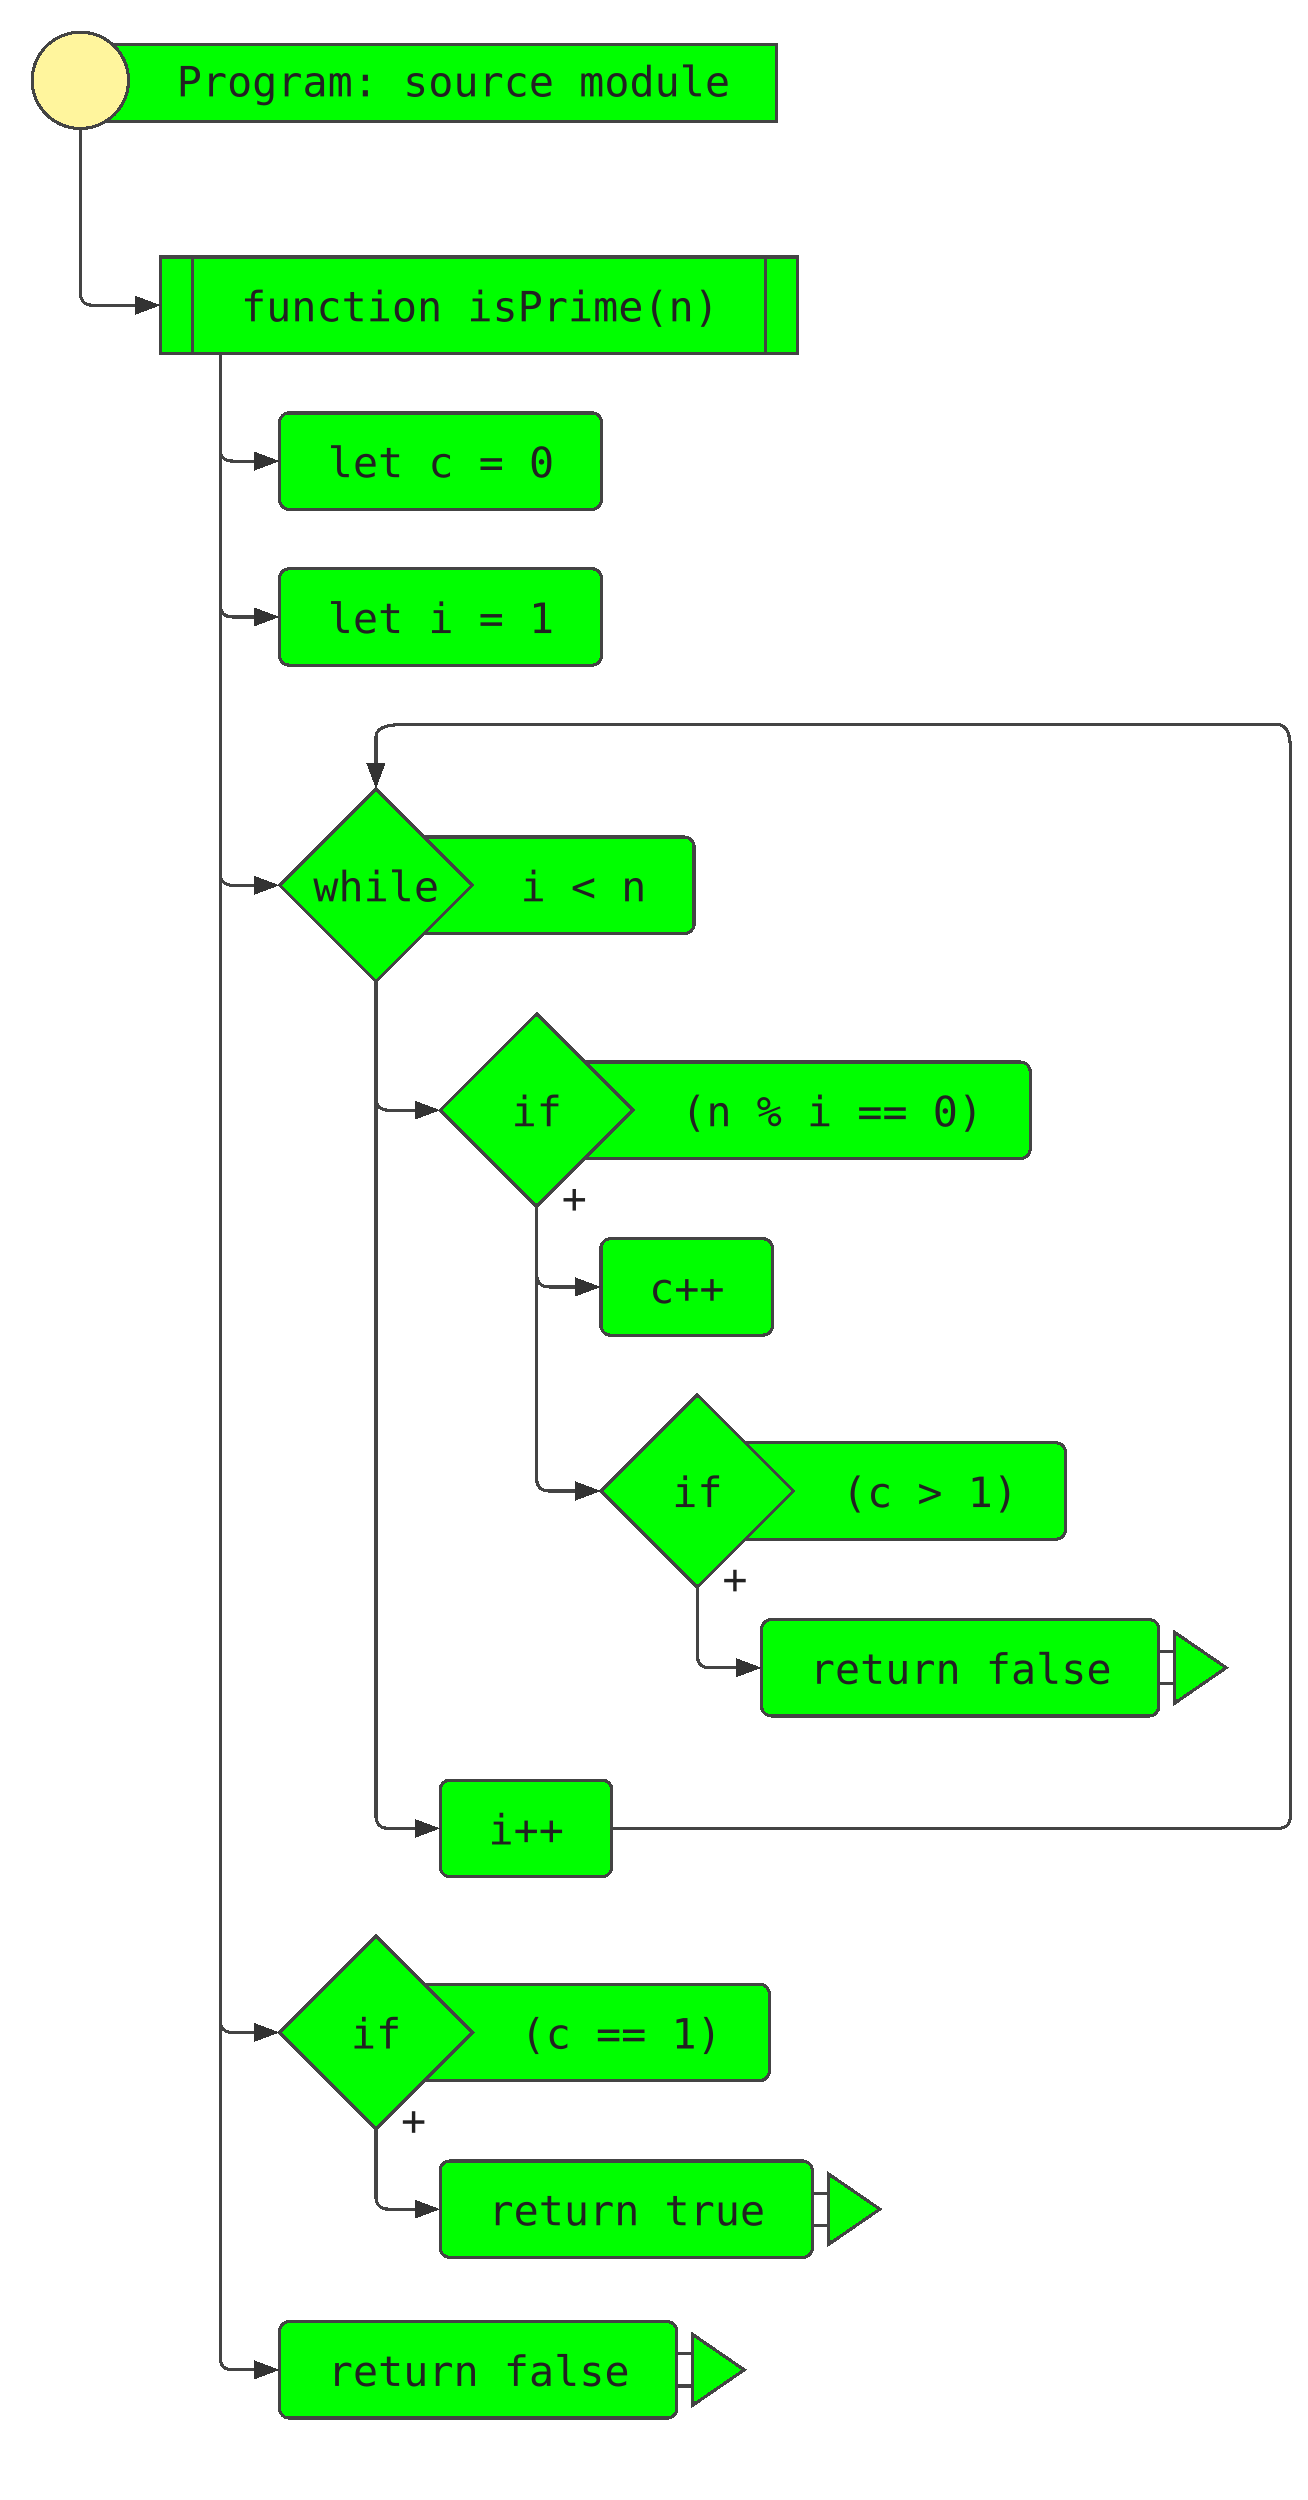
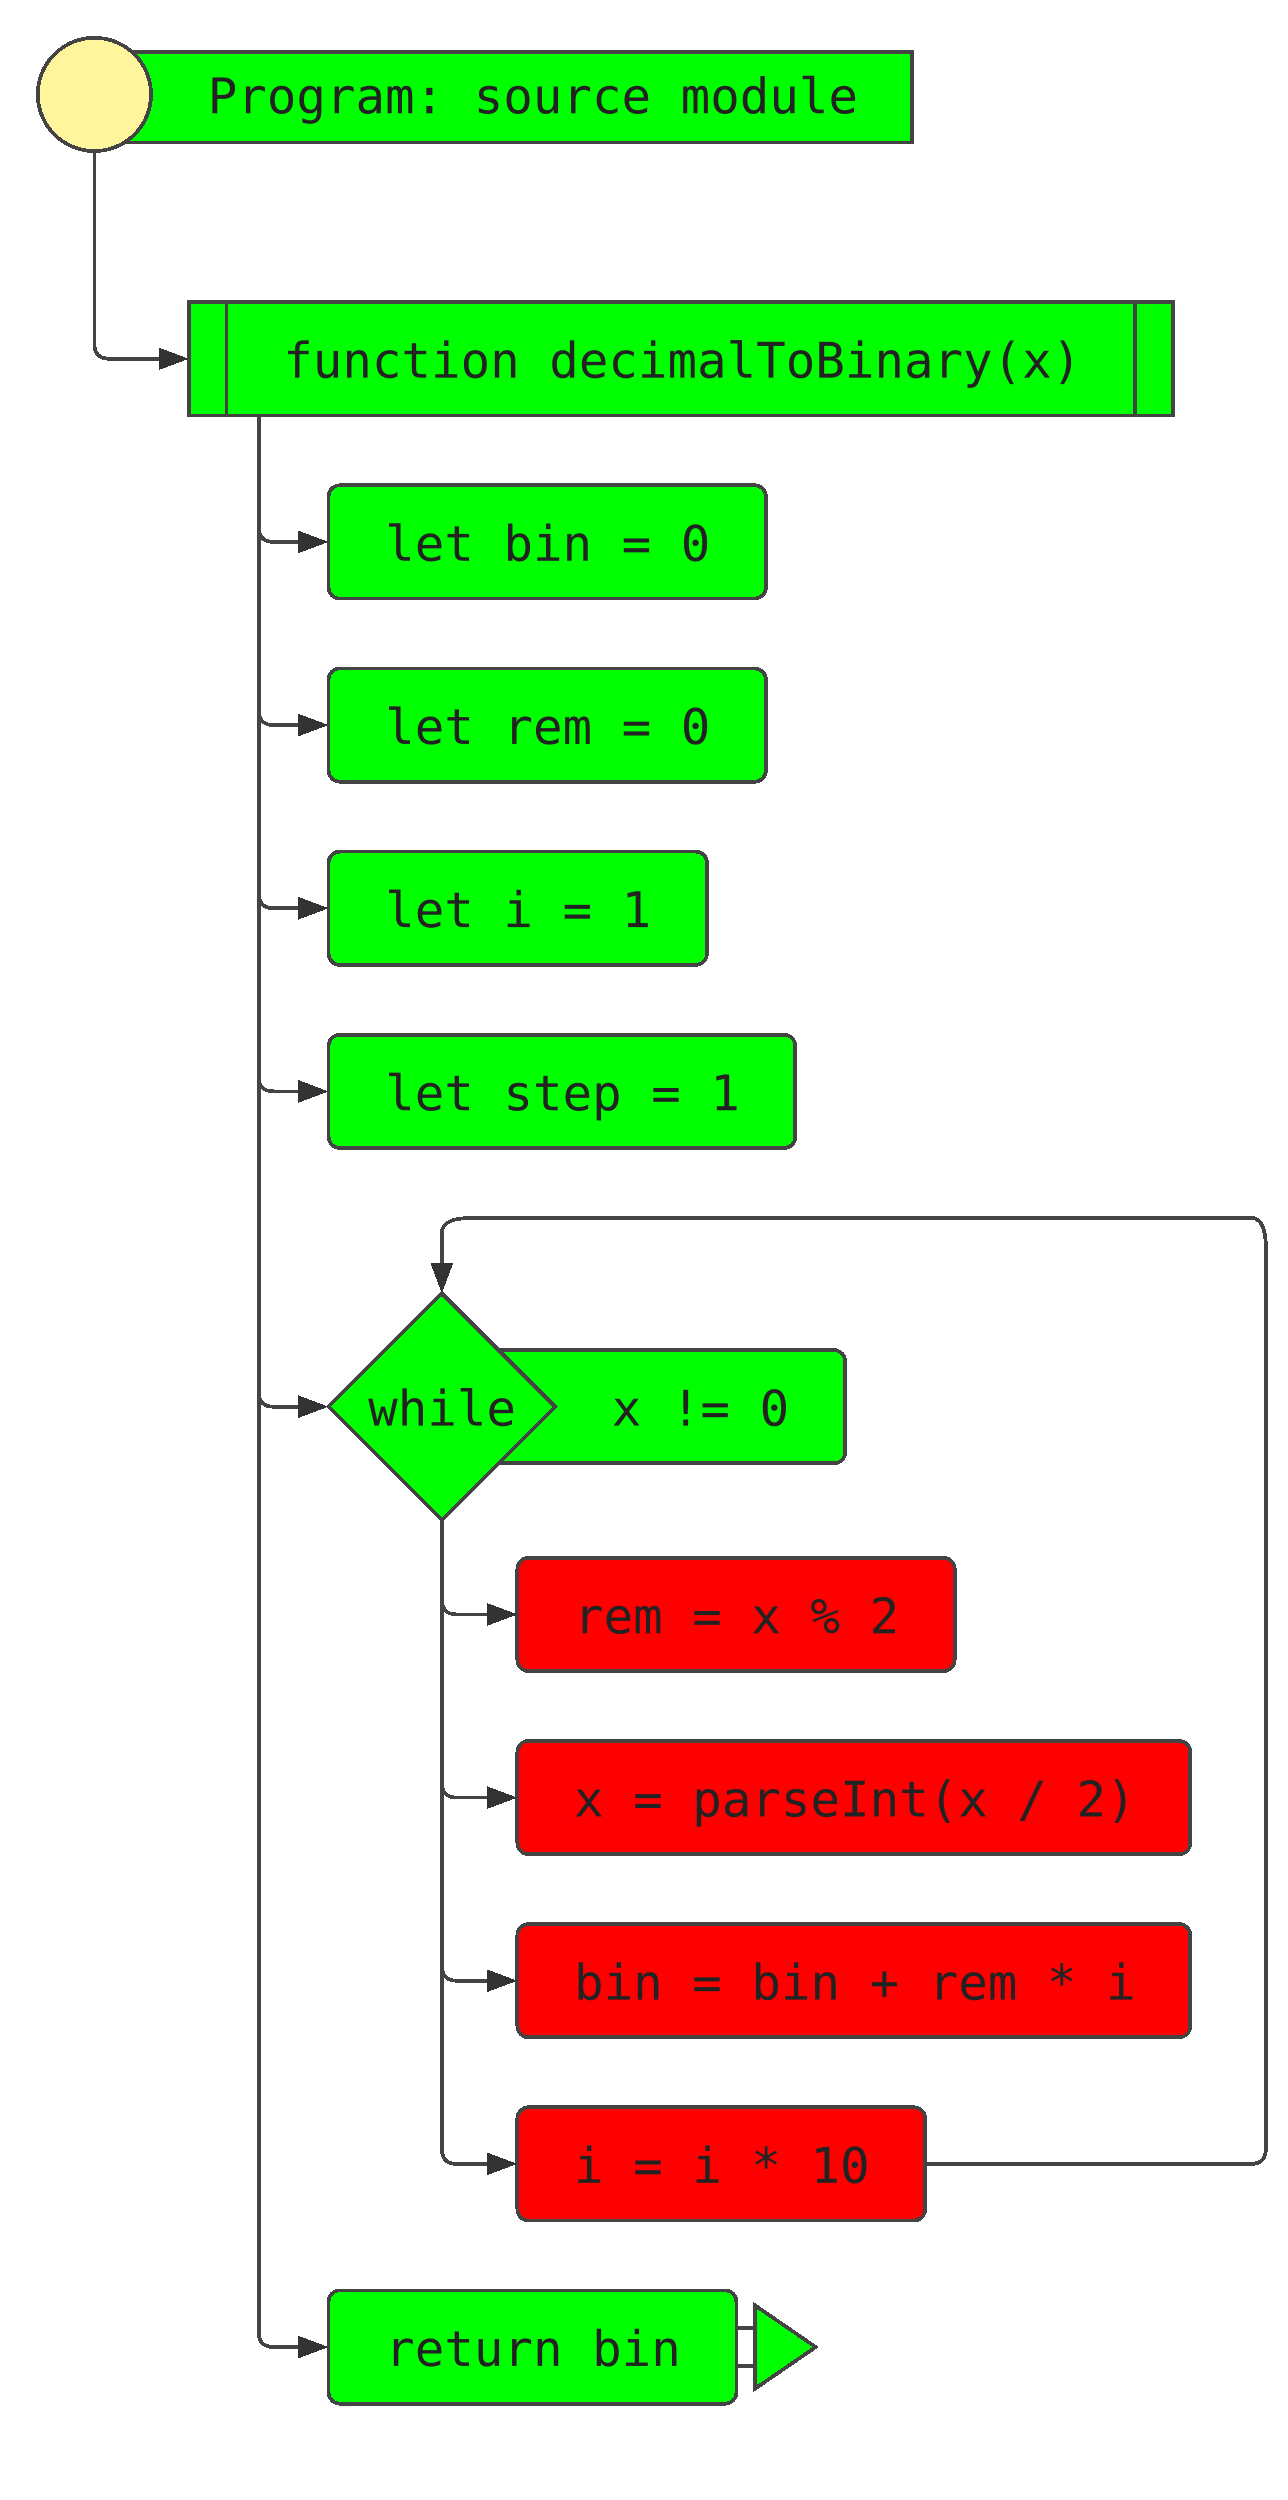
- <svg xmlns="http://www.w3.org/2000/svg" xmlns:ns1="http://svgjs.dev/svgjs" width="407" height="778" shape-rendering="optimizeSpeed">
+ <svg xmlns="http://www.w3.org/2000/svg" xmlns:ns1="http://svgjs.dev/svgjs" width="341" height="662" shape-rendering="optimizeSpeed">
  <g>
-     <rect x="50" y="80" width="198.2" height="30" style="fill: rgb(0,255,0); stroke: #444; stroke-width: 1;" />
+     <rect x="50" y="80" width="260.6" height="30" style="fill: rgb(0,255,0); stroke: #444; stroke-width: 1;" />
    <line x1="60" y1="80" x2="60" y2="110" style="fill:#a5d6a7; stroke:#444; stroke-width:1" />
-     <line x1="238.2" y1="80" x2="238.2" y2="110" style="fill:#a5d6a7; stroke:#444; stroke-width:1" />
+     <line x1="300.6" y1="80" x2="300.6" y2="110" style="fill:#a5d6a7; stroke:#444; stroke-width:1" />
    <text x="75" y="100" font-family="monospace" font-size="13" fill="#222" ns1:data="{&quot;leading&quot;:&quot;1.3&quot;}">
-       <tspan x="75" y="100">function isPrime(n)</tspan>
+       <tspan x="75" y="100">function decimalToBinary(x)</tspan>
    </text>
  </g>
  <g>
-     <rect x="87" y="128.5" width="100.2" height="30" rx="3" ry="3" style="fill: rgb(0,255,0); stroke: #444; stroke-width: 1;" />
+     <rect x="87" y="128.5" width="115.8" height="30" rx="3" ry="3" style="fill: rgb(0,255,0); stroke: #444; stroke-width: 1;" />
    <text x="102" y="148.5" font-family="monospace" font-size="13" fill="#222" ns1:data="{&quot;leading&quot;:&quot;1.3&quot;}">
-       <tspan x="102" y="148.5">let c = 0</tspan>
+       <tspan x="102" y="148.5">let bin = 0</tspan>
    </text>
  </g>
  <g>
-     <rect x="87" y="177" width="100.2" height="30" rx="3" ry="3" style="fill: rgb(0,255,0); stroke: #444; stroke-width: 1;" />
+     <rect x="87" y="177" width="115.8" height="30" rx="3" ry="3" style="fill: rgb(0,255,0); stroke: #444; stroke-width: 1;" />
    <text x="102" y="197" font-family="monospace" font-size="13" fill="#222" ns1:data="{&quot;leading&quot;:&quot;1.3&quot;}">
-       <tspan x="102" y="197">let i = 1</tspan>
+       <tspan x="102" y="197">let rem = 0</tspan>
    </text>
  </g>
  <g>
-     <rect x="117" y="260.5" width="99" height="30" rx="3" ry="3" style="fill: rgb(0,255,0); stroke: #444; stroke-width: 1;" />
-     <polygon points="87,275.5 117,245.5 147,275.5 117,305.5" style="fill: rgb(0,255,0); stroke: #444; stroke-width: 1;" />
-     <text x="162" y="280.5" font-family="monospace" font-size="13" fill="#222" ns1:data="{&quot;leading&quot;:&quot;1.3&quot;}">
-       <tspan x="162" y="280.5">i &lt; n</tspan>
-     </text>
-     <text x="97.5" y="280.5" font-family="monospace" font-size="13" fill="#222" ns1:data="{&quot;leading&quot;:&quot;1.3&quot;}">while</text>
-   </g>
-   <g>
-     <rect x="167" y="330.5" width="153.6" height="30" rx="3" ry="3" style="fill: rgb(0,255,0); stroke: #444; stroke-width: 1;" />
-     <polygon points="137,345.5 167,315.5 197,345.5 167,375.5" style="fill: rgb(0,255,0); stroke: #444; stroke-width: 1;" />
-     <text x="212" y="350.5" font-family="monospace" font-size="13" fill="#222" ns1:data="{&quot;leading&quot;:&quot;1.3&quot;}">
-       <tspan x="212" y="350.5">(n % i == 0)</tspan>
-     </text>
-     <text x="159.2" y="350.5" font-family="monospace" font-size="13" fill="#222" ns1:data="{&quot;leading&quot;:&quot;1.3&quot;}">if</text>
-     <text x="174.8" y="377.45" font-family="monospace" font-size="13" fill="#222" ns1:data="{&quot;leading&quot;:&quot;1.3&quot;}">+</text>
-   </g>
-   <g>
-     <rect x="187" y="385.5" width="53.4" height="30" rx="3" ry="3" style="fill: rgb(0,255,0); stroke: #444; stroke-width: 1;" />
-     <text x="202" y="405.5" font-family="monospace" font-size="13" fill="#222" ns1:data="{&quot;leading&quot;:&quot;1.3&quot;}">
-       <tspan x="202" y="405.5">c++</tspan>
+     <rect x="87" y="225.5" width="100.2" height="30" rx="3" ry="3" style="fill: rgb(0,255,0); stroke: #444; stroke-width: 1;" />
+     <text x="102" y="245.5" font-family="monospace" font-size="13" fill="#222" ns1:data="{&quot;leading&quot;:&quot;1.3&quot;}">
+       <tspan x="102" y="245.5">let i = 1</tspan>
    </text>
  </g>
  <g>
-     <rect x="217" y="449" width="114.6" height="30" rx="3" ry="3" style="fill: rgb(0,255,0); stroke: #444; stroke-width: 1;" />
-     <polygon points="187,464 217,434 247,464 217,494" style="fill: rgb(0,255,0); stroke: #444; stroke-width: 1;" />
-     <text x="262" y="469" font-family="monospace" font-size="13" fill="#222" ns1:data="{&quot;leading&quot;:&quot;1.3&quot;}">
-       <tspan x="262" y="469">(c &gt; 1)</tspan>
-     </text>
-     <text x="209.2" y="469" font-family="monospace" font-size="13" fill="#222" ns1:data="{&quot;leading&quot;:&quot;1.3&quot;}">if</text>
-     <text x="224.8" y="495.95" font-family="monospace" font-size="13" fill="#222" ns1:data="{&quot;leading&quot;:&quot;1.3&quot;}">+</text>
-   </g>
-   <g>
-     <rect x="237" y="504" width="123.6" height="30" rx="3" ry="3" style="fill: rgb(0,255,0); stroke: #444; stroke-width: 1;" />
-     <line x1="360.6" y1="514" x2="365.6" y2="514" style="fill:#a5d6a7; stroke:#444; stroke-width:1" />
-     <line x1="360.6" y1="524" x2="365.6" y2="524" style="fill:#a5d6a7; stroke:#444; stroke-width:1" />
-     <path d="M365.6, 508 L381.6, 519 L365.6, 530 Z" fill="#a5d6a7" stroke="#444" stroke-width="1" style="fill: rgb(0,255,0);" />
-     <text x="252" y="524" font-family="monospace" font-size="13" fill="#222" ns1:data="{&quot;leading&quot;:&quot;1.3&quot;}">
-       <tspan x="252" y="524">return false</tspan>
+     <rect x="87" y="274" width="123.6" height="30" rx="3" ry="3" style="fill: rgb(0,255,0); stroke: #444; stroke-width: 1;" />
+     <text x="102" y="294" font-family="monospace" font-size="13" fill="#222" ns1:data="{&quot;leading&quot;:&quot;1.3&quot;}">
+       <tspan x="102" y="294">let step = 1</tspan>
    </text>
  </g>
  <g>
-     <rect x="137" y="554" width="53.4" height="30" rx="3" ry="3" style="fill: rgb(0,255,0); stroke: #444; stroke-width: 1;" />
-     <text x="152" y="574" font-family="monospace" font-size="13" fill="#222" ns1:data="{&quot;leading&quot;:&quot;1.3&quot;}">
-       <tspan x="152" y="574">i++</tspan>
+     <rect x="117" y="357.5" width="106.8" height="30" rx="3" ry="3" style="fill: rgb(0,255,0); stroke: #444; stroke-width: 1;" />
+     <polygon points="87,372.5 117,342.5 147,372.5 117,402.5" style="fill: rgb(0,255,0); stroke: #444; stroke-width: 1;" />
+     <text x="162" y="377.5" font-family="monospace" font-size="13" fill="#222" ns1:data="{&quot;leading&quot;:&quot;1.3&quot;}">
+       <tspan x="162" y="377.5">x != 0</tspan>
+     </text>
+     <text x="97.5" y="377.5" font-family="monospace" font-size="13" fill="#222" ns1:data="{&quot;leading&quot;:&quot;1.3&quot;}">while</text>
+   </g>
+   <g>
+     <rect x="137" y="412.5" width="115.8" height="30" rx="3" ry="3" style="fill: rgb(255,0,0); stroke: #444; stroke-width: 1;" />
+     <text x="152" y="432.5" font-family="monospace" font-size="13" fill="#222" ns1:data="{&quot;leading&quot;:&quot;1.3&quot;}">
+       <tspan x="152" y="432.5">rem = x % 2</tspan>
    </text>
  </g>
  <g>
-     <rect x="117" y="617.5" width="122.4" height="30" rx="3" ry="3" style="fill: rgb(0,255,0); stroke: #444; stroke-width: 1;" />
-     <polygon points="87,632.5 117,602.5 147,632.5 117,662.5" style="fill: rgb(0,255,0); stroke: #444; stroke-width: 1;" />
-     <text x="162" y="637.5" font-family="monospace" font-size="13" fill="#222" ns1:data="{&quot;leading&quot;:&quot;1.3&quot;}">
-       <tspan x="162" y="637.5">(c == 1)</tspan>
-     </text>
-     <text x="109.2" y="637.5" font-family="monospace" font-size="13" fill="#222" ns1:data="{&quot;leading&quot;:&quot;1.3&quot;}">if</text>
-     <text x="124.8" y="664.45" font-family="monospace" font-size="13" fill="#222" ns1:data="{&quot;leading&quot;:&quot;1.3&quot;}">+</text>
-   </g>
-   <g>
-     <rect x="137" y="672.5" width="115.8" height="30" rx="3" ry="3" style="fill: rgb(0,255,0); stroke: #444; stroke-width: 1;" />
-     <line x1="252.8" y1="682.5" x2="257.8" y2="682.5" style="fill:#a5d6a7; stroke:#444; stroke-width:1" />
-     <line x1="252.8" y1="692.5" x2="257.8" y2="692.5" style="fill:#a5d6a7; stroke:#444; stroke-width:1" />
-     <path d="M257.8, 676.5 L273.8, 687.5 L257.8, 698.5 Z" fill="#a5d6a7" stroke="#444" stroke-width="1" style="fill: rgb(0,255,0);" />
-     <text x="152" y="692.5" font-family="monospace" font-size="13" fill="#222" ns1:data="{&quot;leading&quot;:&quot;1.3&quot;}">
-       <tspan x="152" y="692.5">return true</tspan>
+     <rect x="137" y="461" width="178.2" height="30" rx="3" ry="3" style="fill: rgb(255,0,0); stroke: #444; stroke-width: 1;" />
+     <text x="152" y="481" font-family="monospace" font-size="13" fill="#222" ns1:data="{&quot;leading&quot;:&quot;1.3&quot;}">
+       <tspan x="152" y="481">x = parseInt(x / 2)</tspan>
    </text>
  </g>
  <g>
-     <rect x="87" y="722.5" width="123.6" height="30" rx="3" ry="3" style="fill: rgb(0,255,0); stroke: #444; stroke-width: 1;" />
-     <line x1="210.6" y1="732.5" x2="215.6" y2="732.5" style="fill:#a5d6a7; stroke:#444; stroke-width:1" />
-     <line x1="210.6" y1="742.5" x2="215.6" y2="742.5" style="fill:#a5d6a7; stroke:#444; stroke-width:1" />
-     <path d="M215.6, 726.5 L231.6, 737.5 L215.6, 748.5 Z" fill="#a5d6a7" stroke="#444" stroke-width="1" style="fill: rgb(0,255,0);" />
-     <text x="102" y="742.5" font-family="monospace" font-size="13" fill="#222" ns1:data="{&quot;leading&quot;:&quot;1.3&quot;}">
-       <tspan x="102" y="742.5">return false</tspan>
+     <rect x="137" y="509.5" width="178.2" height="30" rx="3" ry="3" style="fill: rgb(255,0,0); stroke: #444; stroke-width: 1;" />
+     <text x="152" y="529.5" font-family="monospace" font-size="13" fill="#222" ns1:data="{&quot;leading&quot;:&quot;1.3&quot;}">
+       <tspan x="152" y="529.5">bin = bin + rem * i</tspan>
+     </text>
+   </g>
+   <g>
+     <rect x="137" y="558" width="108" height="30" rx="3" ry="3" style="fill: rgb(255,0,0); stroke: #444; stroke-width: 1;" />
+     <text x="152" y="578" font-family="monospace" font-size="13" fill="#222" ns1:data="{&quot;leading&quot;:&quot;1.3&quot;}">
+       <tspan x="152" y="578">i = i * 10</tspan>
+     </text>
+   </g>
+   <g>
+     <rect x="87" y="606.5" width="108" height="30" rx="3" ry="3" style="fill: rgb(0,255,0); stroke: #444; stroke-width: 1;" />
+     <line x1="195" y1="616.5" x2="200" y2="616.5" style="fill:#a5d6a7; stroke:#444; stroke-width:1" />
+     <line x1="195" y1="626.5" x2="200" y2="626.5" style="fill:#a5d6a7; stroke:#444; stroke-width:1" />
+     <path d="M200, 610.5 L216, 621.5 L200, 632.5 Z" fill="#a5d6a7" stroke="#444" stroke-width="1" style="fill: rgb(0,255,0);" />
+     <text x="102" y="626.5" font-family="monospace" font-size="13" fill="#222" ns1:data="{&quot;leading&quot;:&quot;1.3&quot;}">
+       <tspan x="102" y="626.5">return bin</tspan>
    </text>
  </g>
  <g>
    <rect x="25" y="13.75" width="216.6" height="24" style="fill: rgb(0,255,0); stroke: #444; stroke-width: 1;" />
    <circle cx="25" cy="25" r="15" style="fill:#fff59d; stroke:#444; stroke-width:1" />
    <text x="55" y="30" font-family="monospace" font-size="13" fill="#222" ns1:data="{&quot;leading&quot;:&quot;1.3&quot;}">
      <tspan x="55" y="30">Program: source module</tspan>
    </text>
  </g>
  <g>
    <path d="M25, 40 L25 91 Q25 95                 29 95                 L42 95 " style="fill:none; stroke:#444; stroke-width:1" />
    <path d="M42, 92 L50, 95 L42, 98 Z" fill="#333" />
  </g>
  <g>
    <path d="M68.5, 110 L68.5 139.5 Q68.5 143.5                 72.5 143.5                 L79 143.5 " style="fill:none; stroke:#444; stroke-width:1" />
    <path d="M79, 140.5 L87, 143.5 L79, 146.5 Z" fill="#333" />
  </g>
  <g>
    <path d="M68.5, 110 L68.5 188 Q68.5 192                 72.5 192                 L79 192 " style="fill:none; stroke:#444; stroke-width:1" />
    <path d="M79, 189 L87, 192 L79, 195 Z" fill="#333" />
  </g>
  <g>
-     <path d="M68.5, 110 L68.5 271.5 Q68.5 275.5                 72.5 275.5                 L79 275.5 " style="fill:none; stroke:#444; stroke-width:1" />
-     <path d="M79, 272.5 L87, 275.5 L79, 278.5 Z" fill="#333" />
+     <path d="M68.5, 110 L68.5 236.5 Q68.5 240.5                 72.5 240.5                 L79 240.5 " style="fill:none; stroke:#444; stroke-width:1" />
+     <path d="M79, 237.5 L87, 240.5 L79, 243.5 Z" fill="#333" />
  </g>
  <g>
-     <path d="M117, 305.5 L117 341.5 Q117 345.5                 121 345.5                 L129 345.5 " style="fill:none; stroke:#444; stroke-width:1" />
-     <path d="M129, 342.5 L137, 345.5 L129, 348.5 Z" fill="#333" />
+     <path d="M68.5, 110 L68.5 285 Q68.5 289                 72.5 289                 L79 289 " style="fill:none; stroke:#444; stroke-width:1" />
+     <path d="M79, 286 L87, 289 L79, 292 Z" fill="#333" />
  </g>
  <g>
-     <path d="M167, 375.5 L167 396.5 Q167 400.5                 171 400.5                 L179 400.5 " style="fill:none; stroke:#444; stroke-width:1" />
-     <path d="M179, 397.5 L187, 400.5 L179, 403.5 Z" fill="#333" />
+     <path d="M68.5, 110 L68.5 368.5 Q68.5 372.5                 72.5 372.5                 L79 372.5 " style="fill:none; stroke:#444; stroke-width:1" />
+     <path d="M79, 369.5 L87, 372.5 L79, 375.5 Z" fill="#333" />
  </g>
  <g>
-     <path d="M167, 375.5 L167 460 Q167 464                 171 464                 L179 464 " style="fill:none; stroke:#444; stroke-width:1" />
-     <path d="M179, 461 L187, 464 L179, 467 Z" fill="#333" />
+     <path d="M117, 402.5 L117 423.5 Q117 427.5                 121 427.5                 L129 427.5 " style="fill:none; stroke:#444; stroke-width:1" />
+     <path d="M129, 424.5 L137, 427.5 L129, 430.5 Z" fill="#333" />
  </g>
  <g>
-     <path d="M217, 494 L217 515 Q217 519                 221 519                 L229 519 " style="fill:none; stroke:#444; stroke-width:1" />
-     <path d="M229, 516 L237, 519 L229, 522 Z" fill="#333" />
+     <path d="M117, 402.5 L117 472 Q117 476                 121 476                 L129 476 " style="fill:none; stroke:#444; stroke-width:1" />
+     <path d="M129, 473 L137, 476 L129, 479 Z" fill="#333" />
  </g>
  <g>
-     <path d="M117, 305.5 L117 565 Q117 569                 121 569                 L129 569 " style="fill:none; stroke:#444; stroke-width:1" />
-     <path d="M129, 566 L137, 569 L129, 572 Z" fill="#333" />
+     <path d="M117, 402.5 L117 520.5 Q117 524.5                 121 524.5                 L129 524.5 " style="fill:none; stroke:#444; stroke-width:1" />
+     <path d="M129, 521.5 L137, 524.5 L129, 527.5 Z" fill="#333" />
  </g>
  <g>
-     <path d="M190.4, 569 L397.6 569  Q401.6 569                 401.6 565                 L401.6 233.5 Q401.6 225.5                 397.6 225.5                 L125 225.5  Q117 225.5                 117 229.5                 L117 237.5" style="fill:none; stroke:#444; stroke-width:1" />
-     <path d="M114, 237.5 L117, 245.5 L120, 237.5 Z" fill="#333" />
+     <path d="M117, 402.5 L117 569 Q117 573                 121 573                 L129 573 " style="fill:none; stroke:#444; stroke-width:1" />
+     <path d="M129, 570 L137, 573 L129, 576 Z" fill="#333" />
  </g>
  <g>
-     <path d="M68.5, 110 L68.5 628.5 Q68.5 632.5                 72.5 632.5                 L79 632.5 " style="fill:none; stroke:#444; stroke-width:1" />
-     <path d="M79, 629.5 L87, 632.5 L79, 635.5 Z" fill="#333" />
+     <path d="M245, 573 L331.2 573  Q335.2 573                 335.2 569                 L335.2 330.5 Q335.2 322.5                 331.2 322.5                 L125 322.5  Q117 322.5                 117 326.5                 L117 334.5" style="fill:none; stroke:#444; stroke-width:1" />
+     <path d="M114, 334.5 L117, 342.5 L120, 334.5 Z" fill="#333" />
  </g>
  <g>
-     <path d="M117, 662.5 L117 683.5 Q117 687.5                 121 687.5                 L129 687.5 " style="fill:none; stroke:#444; stroke-width:1" />
-     <path d="M129, 684.5 L137, 687.5 L129, 690.5 Z" fill="#333" />
-   </g>
-   <g>
-     <path d="M68.5, 110 L68.5 733.5 Q68.5 737.5                 72.5 737.5                 L79 737.5 " style="fill:none; stroke:#444; stroke-width:1" />
-     <path d="M79, 734.5 L87, 737.5 L79, 740.5 Z" fill="#333" />
+     <path d="M68.5, 110 L68.5 617.5 Q68.5 621.5                 72.5 621.5                 L79 621.5 " style="fill:none; stroke:#444; stroke-width:1" />
+     <path d="M79, 618.5 L87, 621.5 L79, 624.5 Z" fill="#333" />
  </g>
</svg>
